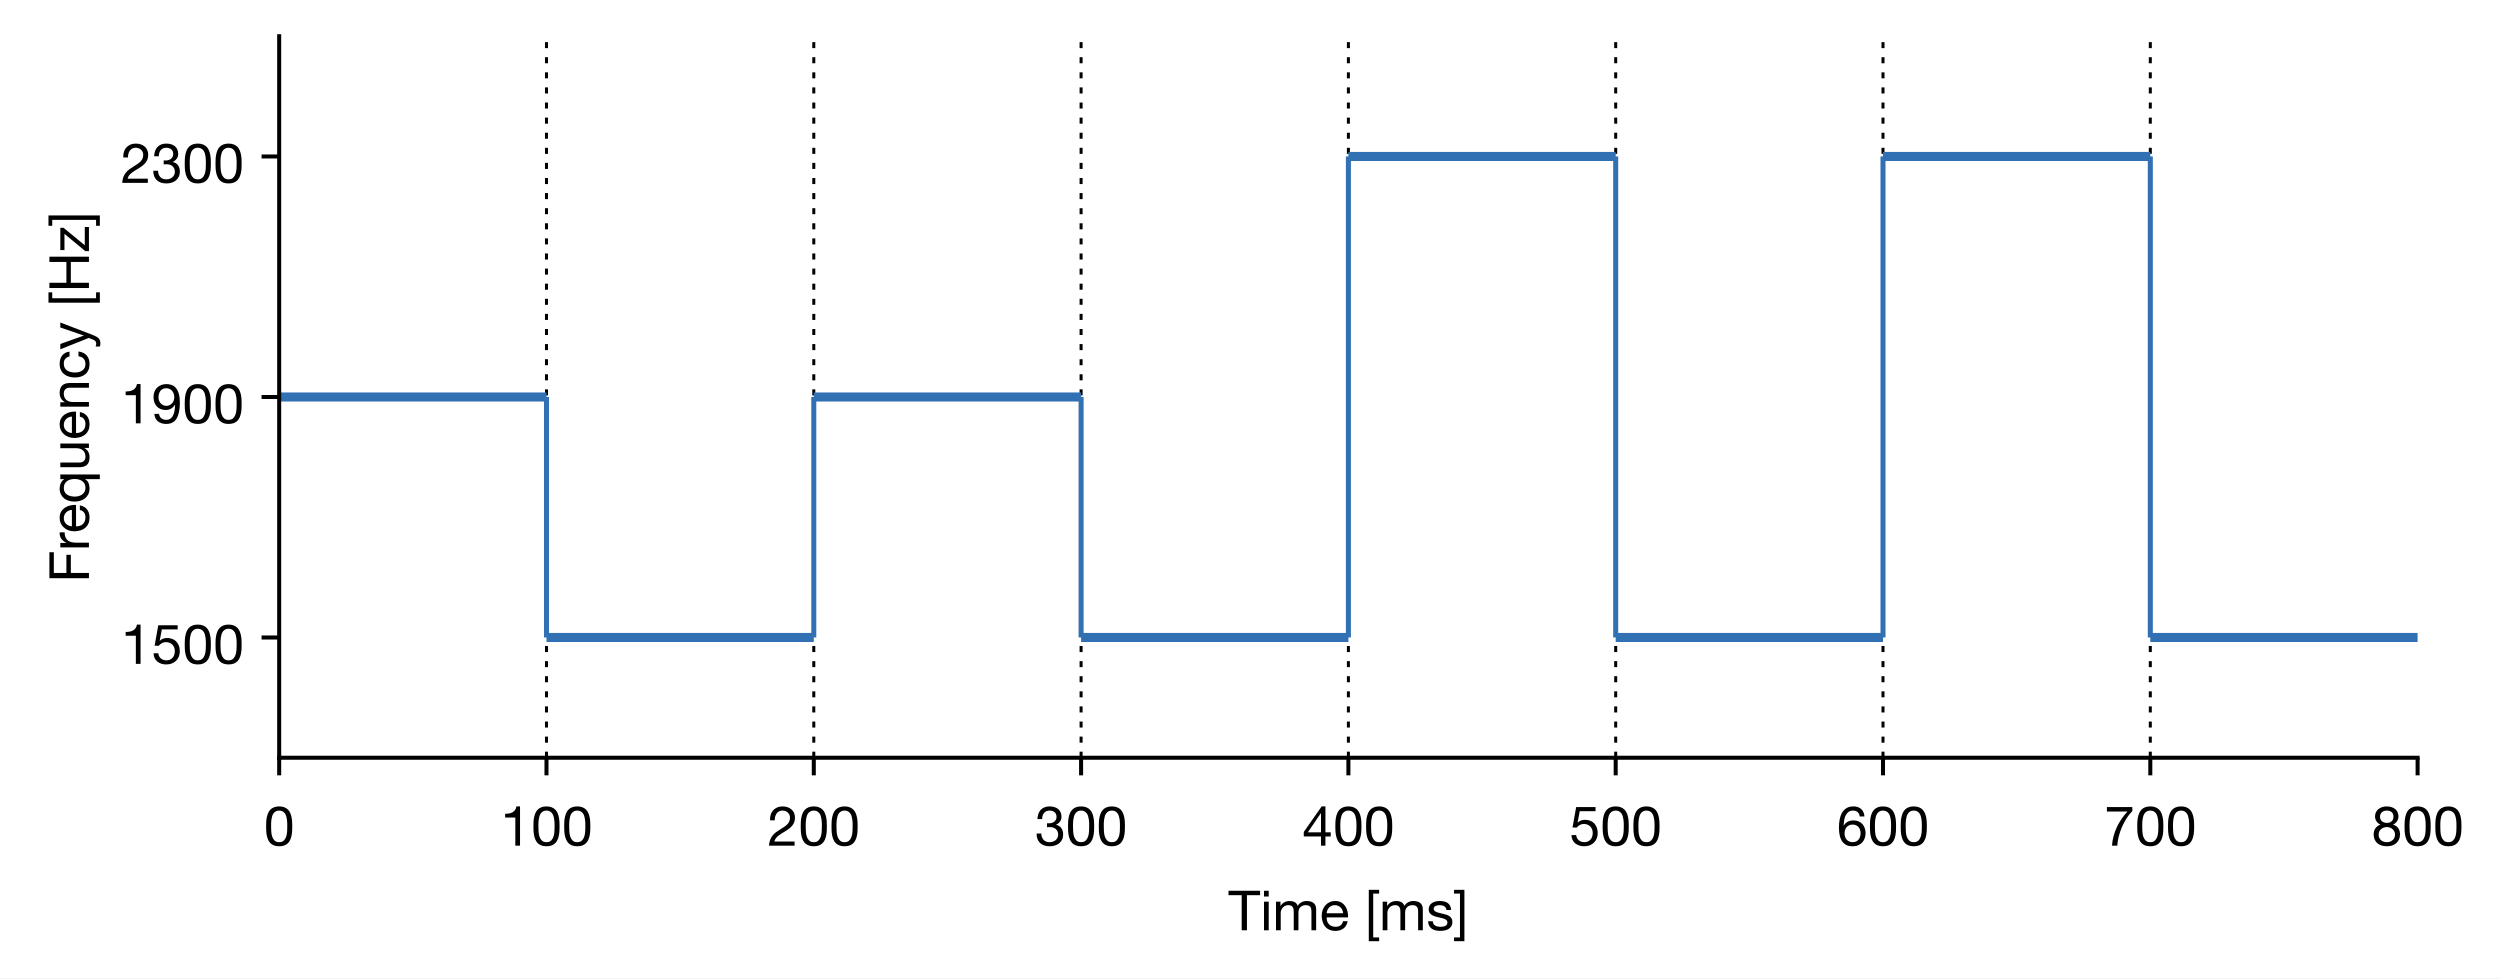
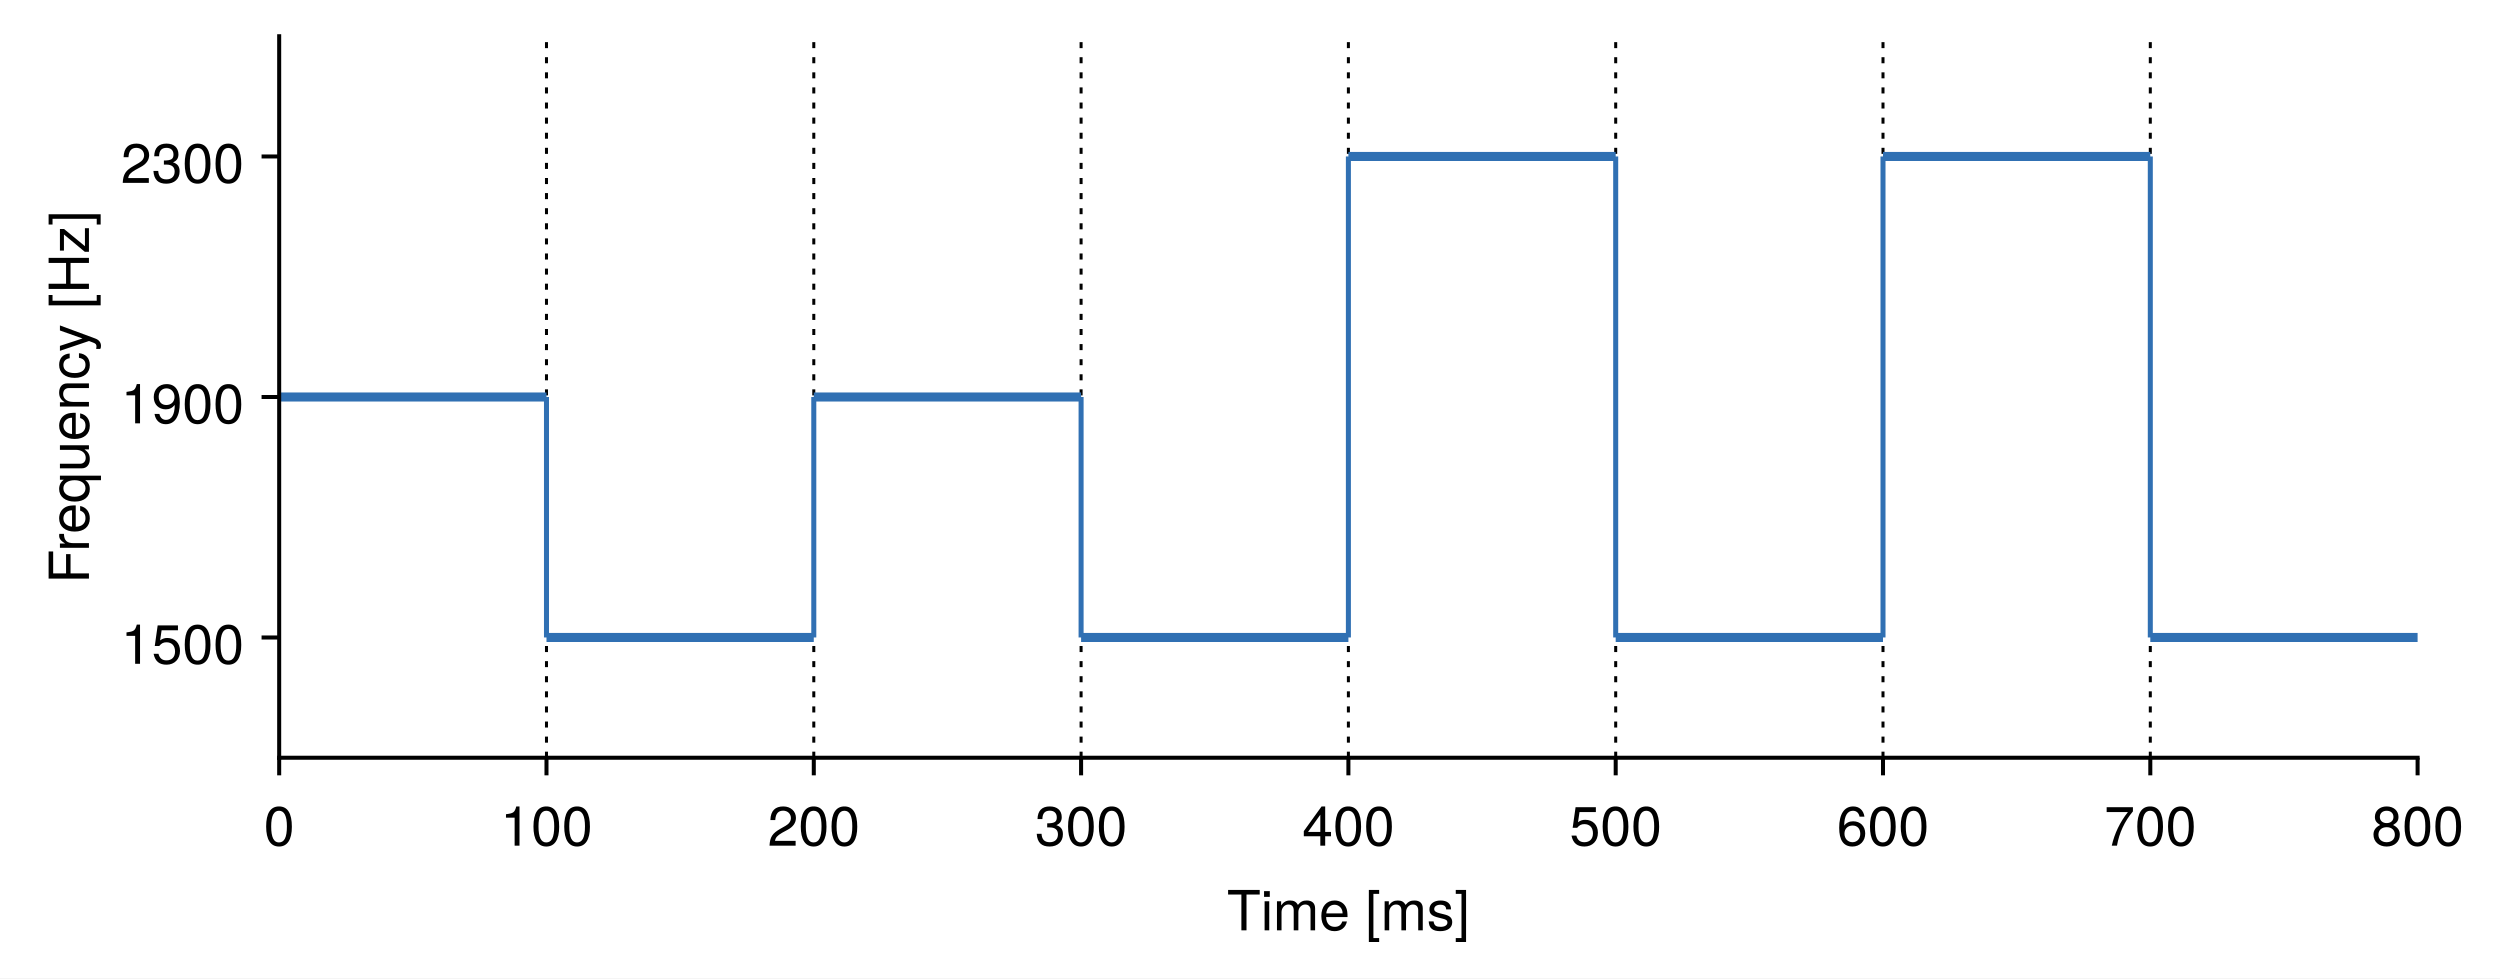
<svg xmlns="http://www.w3.org/2000/svg" xmlns:xlink="http://www.w3.org/1999/xlink" width="496.774pt" height="194.4pt" viewBox="0 0 496.774 194.4" version="1.1">
  <defs>
    <style type="text/css">*{stroke-linejoin: round; stroke-linecap: butt}</style>
  </defs>
  <g id="figure_1">
    <g id="patch_1">
      <path d="M 0 194.4  L 496.774 194.4  L 496.774 0  L 0 0  z " style="fill: #ffffff" />
    </g>
    <g id="axes_1">
      <g id="patch_2">
        <path d="M 55.476 150.57  L 480.401 150.57  L 480.401 7.2  L 55.476 7.2  z " style="fill: #ffffff" />
      </g>
      <g id="line2d_1">
-         <path d="M 108.592 150.57  L 108.592 7.2  " clip-path="url(#pcf4b2c0f9d)" style="fill: none; stroke-dasharray: 1.2,1.8; stroke-dashoffset: 0; stroke: #000000; stroke-width: 0.6" />
+         <path d="M 108.592 150.57  L 108.592 7.2  " clip-path="url(#p2ba6460ed9)" style="fill: none; stroke-dasharray: 1.2,1.8; stroke-dashoffset: 0; stroke: #000000; stroke-width: 0.6" />
      </g>
      <g id="line2d_2">
-         <path d="M 161.708 150.57  L 161.708 7.2  " clip-path="url(#pcf4b2c0f9d)" style="fill: none; stroke-dasharray: 1.2,1.8; stroke-dashoffset: 0; stroke: #000000; stroke-width: 0.6" />
+         <path d="M 161.708 150.57  L 161.708 7.2  " clip-path="url(#p2ba6460ed9)" style="fill: none; stroke-dasharray: 1.2,1.8; stroke-dashoffset: 0; stroke: #000000; stroke-width: 0.6" />
      </g>
      <g id="line2d_3">
-         <path d="M 214.823 150.57  L 214.823 7.2  " clip-path="url(#pcf4b2c0f9d)" style="fill: none; stroke-dasharray: 1.2,1.8; stroke-dashoffset: 0; stroke: #000000; stroke-width: 0.6" />
+         <path d="M 214.823 150.57  L 214.823 7.2  " clip-path="url(#p2ba6460ed9)" style="fill: none; stroke-dasharray: 1.2,1.8; stroke-dashoffset: 0; stroke: #000000; stroke-width: 0.6" />
      </g>
      <g id="line2d_4">
-         <path d="M 267.939 150.57  L 267.939 7.2  " clip-path="url(#pcf4b2c0f9d)" style="fill: none; stroke-dasharray: 1.2,1.8; stroke-dashoffset: 0; stroke: #000000; stroke-width: 0.6" />
+         <path d="M 267.939 150.57  L 267.939 7.2  " clip-path="url(#p2ba6460ed9)" style="fill: none; stroke-dasharray: 1.2,1.8; stroke-dashoffset: 0; stroke: #000000; stroke-width: 0.6" />
      </g>
      <g id="line2d_5">
-         <path d="M 321.054 150.57  L 321.054 7.2  " clip-path="url(#pcf4b2c0f9d)" style="fill: none; stroke-dasharray: 1.2,1.8; stroke-dashoffset: 0; stroke: #000000; stroke-width: 0.6" />
+         <path d="M 321.054 150.57  L 321.054 7.2  " clip-path="url(#p2ba6460ed9)" style="fill: none; stroke-dasharray: 1.2,1.8; stroke-dashoffset: 0; stroke: #000000; stroke-width: 0.6" />
      </g>
      <g id="line2d_6">
-         <path d="M 374.17 150.57  L 374.17 7.2  " clip-path="url(#pcf4b2c0f9d)" style="fill: none; stroke-dasharray: 1.2,1.8; stroke-dashoffset: 0; stroke: #000000; stroke-width: 0.6" />
+         <path d="M 374.17 150.57  L 374.17 7.2  " clip-path="url(#p2ba6460ed9)" style="fill: none; stroke-dasharray: 1.2,1.8; stroke-dashoffset: 0; stroke: #000000; stroke-width: 0.6" />
      </g>
      <g id="line2d_7">
-         <path d="M 427.286 150.57  L 427.286 7.2  " clip-path="url(#pcf4b2c0f9d)" style="fill: none; stroke-dasharray: 1.2,1.8; stroke-dashoffset: 0; stroke: #000000; stroke-width: 0.6" />
+         <path d="M 427.286 150.57  L 427.286 7.2  " clip-path="url(#p2ba6460ed9)" style="fill: none; stroke-dasharray: 1.2,1.8; stroke-dashoffset: 0; stroke: #000000; stroke-width: 0.6" />
      </g>
      <g id="matplotlib.axis_1">
        <g id="xtick_1">
          <g id="line2d_8">
            <defs>
-               <path id="ma310249033" d="M 0 0  L 0 3.5  " style="stroke: #000000; stroke-width: 0.8" />
+               <path id="m0daaf13fe9" d="M 0 0  L 0 3.5  " style="stroke: #000000; stroke-width: 0.8" />
            </defs>
            <g>
-               <use xlink:href="#ma310249033" x="55.476" y="150.57" style="stroke: #000000; stroke-width: 0.8" />
+               <use xlink:href="#m0daaf13fe9" x="55.476" y="150.57" style="stroke: #000000; stroke-width: 0.8" />
            </g>
          </g>
          <g id="text_1">
-             <g transform="translate(52.41859 168.042) scale(0.11 -0.11)">
-               <defs>
-                 <path id="HelveticaNeue-17" d="M 845 2234  Q 845 2400 848 2601  Q 851 2803 880 3004  Q 909 3206 963 3398  Q 1018 3590 1123 3734  Q 1229 3878 1389 3968  Q 1549 4058 1779 4058  Q 2010 4058 2170 3968  Q 2330 3878 2435 3734  Q 2541 3590 2595 3398  Q 2650 3206 2678 3004  Q 2707 2803 2710 2601  Q 2714 2400 2714 2234  Q 2714 1978 2698 1661  Q 2682 1344 2595 1065  Q 2509 787 2317 595  Q 2125 403 1779 403  Q 1434 403 1242 595  Q 1050 787 963 1065  Q 877 1344 861 1661  Q 845 1978 845 2234  z M 269 2227  Q 269 1978 281 1709  Q 294 1440 345 1184  Q 397 928 493 701  Q 589 474 755 301  Q 922 128 1174 29  Q 1427 -70 1779 -70  Q 2138 -70 2387 29  Q 2637 128 2803 301  Q 2970 474 3066 701  Q 3162 928 3213 1184  Q 3264 1440 3277 1709  Q 3290 1978 3290 2227  Q 3290 2477 3277 2745  Q 3264 3014 3213 3270  Q 3162 3526 3066 3756  Q 2970 3987 2803 4160  Q 2637 4333 2384 4435  Q 2131 4538 1779 4538  Q 1427 4538 1174 4435  Q 922 4333 755 4160  Q 589 3987 493 3756  Q 397 3526 345 3270  Q 294 3014 281 2745  Q 269 2477 269 2227  z " transform="scale(0.015625)" />
-               </defs>
-               <use xlink:href="#HelveticaNeue-17" />
-             </g>
+             <text style="font-size: 11px; font-family: 'Helvetica Neue'; text-anchor: middle" x="55.476" y="168.042" transform="rotate(-0 55.47625 168.042)">0</text>
          </g>
        </g>
        <g id="xtick_2">
          <g id="line2d_9">
            <g>
-               <use xlink:href="#ma310249033" x="108.592" y="150.57" style="stroke: #000000; stroke-width: 0.8" />
+               <use xlink:href="#m0daaf13fe9" x="108.592" y="150.57" style="stroke: #000000; stroke-width: 0.8" />
            </g>
          </g>
          <g id="text_2">
-             <g transform="translate(99.41891 168.042) scale(0.11 -0.11)">
-               <defs>
-                 <path id="HelveticaNeue-18" d="M 2278 0  L 2278 4538  L 1862 4538  Q 1818 4282 1696 4115  Q 1574 3949 1398 3853  Q 1222 3757 1004 3721  Q 787 3686 557 3686  L 557 3251  L 1734 3251  L 1734 0  L 2278 0  z " transform="scale(0.015625)" />
-               </defs>
-               <use xlink:href="#HelveticaNeue-18" />
-               <use xlink:href="#HelveticaNeue-17" transform="translate(55.59375 0)" />
-               <use xlink:href="#HelveticaNeue-17" transform="translate(111.1875 0)" />
-             </g>
+             <text style="font-size: 11px; font-family: 'Helvetica Neue'; text-anchor: middle" x="108.592" y="168.042" transform="rotate(-0 108.5919 168.042)">100</text>
          </g>
        </g>
        <g id="xtick_3">
          <g id="line2d_10">
            <g>
-               <use xlink:href="#ma310249033" x="161.708" y="150.57" style="stroke: #000000; stroke-width: 0.8" />
+               <use xlink:href="#m0daaf13fe9" x="161.708" y="150.57" style="stroke: #000000; stroke-width: 0.8" />
            </g>
          </g>
          <g id="text_3">
-             <g transform="translate(152.5345 168.042) scale(0.11 -0.11)">
-               <defs>
-                 <path id="HelveticaNeue-19" d="M 282 2931  L 826 2931  Q 819 3136 867 3337  Q 915 3539 1024 3699  Q 1133 3859 1302 3958  Q 1472 4058 1709 4058  Q 1888 4058 2048 4000  Q 2208 3942 2326 3833  Q 2445 3725 2515 3574  Q 2586 3424 2586 3238  Q 2586 3002 2512 2822  Q 2438 2643 2294 2489  Q 2150 2336 1932 2185  Q 1715 2035 1427 1856  Q 1190 1715 972 1555  Q 755 1395 582 1184  Q 410 973 298 688  Q 186 403 154 0  L 3117 0  L 3117 480  L 787 480  Q 826 691 950 854  Q 1075 1018 1251 1158  Q 1427 1299 1638 1424  Q 1850 1549 2061 1677  Q 2272 1811 2470 1958  Q 2669 2106 2822 2288  Q 2976 2470 3069 2700  Q 3162 2931 3162 3232  Q 3162 3552 3050 3795  Q 2938 4038 2746 4201  Q 2554 4365 2294 4451  Q 2035 4538 1741 4538  Q 1382 4538 1100 4416  Q 819 4294 630 4080  Q 442 3866 352 3571  Q 262 3277 282 2931  z " transform="scale(0.015625)" />
-               </defs>
-               <use xlink:href="#HelveticaNeue-19" />
-               <use xlink:href="#HelveticaNeue-17" transform="translate(55.59375 0)" />
-               <use xlink:href="#HelveticaNeue-17" transform="translate(111.1875 0)" />
-             </g>
+             <text style="font-size: 11px; font-family: 'Helvetica Neue'; text-anchor: middle" x="161.708" y="168.042" transform="rotate(-0 161.7075 168.042)">200</text>
          </g>
        </g>
        <g id="xtick_4">
          <g id="line2d_11">
            <g>
-               <use xlink:href="#ma310249033" x="214.823" y="150.57" style="stroke: #000000; stroke-width: 0.8" />
+               <use xlink:href="#m0daaf13fe9" x="214.823" y="150.57" style="stroke: #000000; stroke-width: 0.8" />
            </g>
          </g>
          <g id="text_4">
-             <g transform="translate(205.6502 168.042) scale(0.11 -0.11)">
-               <defs>
-                 <path id="HelveticaNeue-1a" d="M 1395 2592  L 1395 2131  Q 1549 2150 1722 2150  Q 1926 2150 2102 2096  Q 2278 2042 2406 1930  Q 2534 1818 2611 1654  Q 2688 1491 2688 1280  Q 2688 1075 2608 912  Q 2528 749 2393 637  Q 2259 525 2080 464  Q 1901 403 1702 403  Q 1235 403 992 681  Q 749 960 736 1402  L 192 1402  Q 186 1050 291 774  Q 397 499 595 310  Q 794 122 1075 26  Q 1357 -70 1702 -70  Q 2022 -70 2307 16  Q 2592 102 2803 275  Q 3014 448 3139 707  Q 3264 966 3264 1306  Q 3264 1715 3062 2016  Q 2861 2317 2445 2406  L 2445 2419  Q 2714 2541 2893 2777  Q 3072 3014 3072 3322  Q 3072 3635 2966 3865  Q 2861 4096 2675 4243  Q 2490 4390 2237 4464  Q 1984 4538 1690 4538  Q 1350 4538 1091 4429  Q 832 4320 659 4128  Q 486 3936 393 3667  Q 301 3398 288 3072  L 832 3072  Q 832 3270 883 3449  Q 934 3629 1040 3763  Q 1146 3898 1309 3978  Q 1472 4058 1690 4058  Q 2035 4058 2265 3875  Q 2496 3693 2496 3328  Q 2496 3149 2425 3008  Q 2355 2867 2236 2774  Q 2118 2682 1961 2634  Q 1805 2586 1632 2586  L 1517 2586  Q 1485 2586 1453 2586  Q 1427 2586 1395 2592  z " transform="scale(0.015625)" />
-               </defs>
-               <use xlink:href="#HelveticaNeue-1a" />
-               <use xlink:href="#HelveticaNeue-17" transform="translate(55.59375 0)" />
-               <use xlink:href="#HelveticaNeue-17" transform="translate(111.1875 0)" />
-             </g>
+             <text style="font-size: 11px; font-family: 'Helvetica Neue'; text-anchor: middle" x="214.823" y="168.042" transform="rotate(-0 214.8231 168.042)">300</text>
          </g>
        </g>
        <g id="xtick_5">
          <g id="line2d_12">
            <g>
-               <use xlink:href="#ma310249033" x="267.939" y="150.57" style="stroke: #000000; stroke-width: 0.8" />
+               <use xlink:href="#m0daaf13fe9" x="267.939" y="150.57" style="stroke: #000000; stroke-width: 0.8" />
            </g>
          </g>
          <g id="text_5">
-             <g transform="translate(258.7658 168.042) scale(0.11 -0.11)">
-               <defs>
-                 <path id="HelveticaNeue-1b" d="M 2170 1542  L 646 1542  L 2157 3763  L 2170 3763  L 2170 1542  z M 2682 1542  L 2682 4538  L 2246 4538  L 179 1587  L 179 1062  L 2170 1062  L 2170 0  L 2682 0  L 2682 1062  L 3296 1062  L 3296 1542  L 2682 1542  z " transform="scale(0.015625)" />
-               </defs>
-               <use xlink:href="#HelveticaNeue-1b" />
-               <use xlink:href="#HelveticaNeue-17" transform="translate(55.59375 0)" />
-               <use xlink:href="#HelveticaNeue-17" transform="translate(111.1875 0)" />
-             </g>
+             <text style="font-size: 11px; font-family: 'Helvetica Neue'; text-anchor: middle" x="267.939" y="168.042" transform="rotate(-0 267.9388 168.042)">400</text>
          </g>
        </g>
        <g id="xtick_6">
          <g id="line2d_13">
            <g>
-               <use xlink:href="#ma310249033" x="321.054" y="150.57" style="stroke: #000000; stroke-width: 0.8" />
+               <use xlink:href="#m0daaf13fe9" x="321.054" y="150.57" style="stroke: #000000; stroke-width: 0.8" />
            </g>
          </g>
          <g id="text_6">
-             <g transform="translate(311.8814 168.042) scale(0.11 -0.11)">
-               <defs>
-                 <path id="HelveticaNeue-1c" d="M 3008 3981  L 3008 4461  L 768 4461  L 346 2106  L 813 2080  Q 973 2272 1181 2390  Q 1389 2509 1658 2509  Q 1888 2509 2077 2432  Q 2266 2355 2400 2217  Q 2534 2080 2608 1891  Q 2682 1702 2682 1478  Q 2682 1210 2605 1008  Q 2528 806 2397 672  Q 2266 538 2090 470  Q 1914 403 1722 403  Q 1517 403 1347 464  Q 1178 525 1053 637  Q 928 749 854 899  Q 781 1050 768 1222  L 224 1222  Q 230 915 345 672  Q 461 429 659 265  Q 858 102 1117 16  Q 1376 -70 1670 -70  Q 2067 -70 2364 54  Q 2662 179 2860 390  Q 3059 602 3158 874  Q 3258 1146 3258 1434  Q 3258 1824 3142 2115  Q 3027 2406 2828 2601  Q 2630 2797 2361 2893  Q 2093 2989 1792 2989  Q 1562 2989 1328 2909  Q 1094 2829 947 2662  L 934 2675  L 1178 3981  L 3008 3981  z " transform="scale(0.015625)" />
-               </defs>
-               <use xlink:href="#HelveticaNeue-1c" />
-               <use xlink:href="#HelveticaNeue-17" transform="translate(55.59375 0)" />
-               <use xlink:href="#HelveticaNeue-17" transform="translate(111.1875 0)" />
-             </g>
+             <text style="font-size: 11px; font-family: 'Helvetica Neue'; text-anchor: middle" x="321.054" y="168.042" transform="rotate(-0 321.0544 168.042)">500</text>
          </g>
        </g>
        <g id="xtick_7">
          <g id="line2d_14">
            <g>
-               <use xlink:href="#ma310249033" x="374.17" y="150.57" style="stroke: #000000; stroke-width: 0.8" />
+               <use xlink:href="#m0daaf13fe9" x="374.17" y="150.57" style="stroke: #000000; stroke-width: 0.8" />
            </g>
          </g>
          <g id="text_7">
-             <g transform="translate(364.997 168.042) scale(0.11 -0.11)">
-               <defs>
-                 <path id="HelveticaNeue-1d" d="M 2650 3379  L 3194 3379  Q 3142 3942 2809 4240  Q 2477 4538 1914 4538  Q 1427 4538 1107 4333  Q 787 4128 595 3789  Q 403 3450 323 3011  Q 243 2573 243 2106  Q 243 1747 297 1363  Q 352 979 518 659  Q 685 339 992 134  Q 1299 -70 1805 -70  Q 2234 -70 2525 74  Q 2816 218 2992 438  Q 3168 659 3245 928  Q 3322 1197 3322 1446  Q 3322 1760 3226 2029  Q 3130 2298 2954 2496  Q 2778 2694 2518 2806  Q 2259 2918 1933 2918  Q 1562 2918 1277 2777  Q 992 2637 800 2323  L 787 2336  Q 794 2598 838 2899  Q 883 3200 1001 3459  Q 1120 3718 1331 3888  Q 1542 4058 1888 4058  Q 2214 4058 2412 3872  Q 2611 3686 2650 3379  z M 1830 2438  Q 2061 2438 2233 2355  Q 2406 2272 2521 2134  Q 2637 1997 2691 1808  Q 2746 1619 2746 1408  Q 2746 1210 2685 1027  Q 2624 845 2509 704  Q 2394 563 2224 483  Q 2054 403 1830 403  Q 1606 403 1430 483  Q 1254 563 1136 697  Q 1018 832 954 1017  Q 890 1203 890 1414  Q 890 1626 950 1814  Q 1011 2003 1132 2140  Q 1254 2278 1427 2358  Q 1600 2438 1830 2438  z " transform="scale(0.015625)" />
-               </defs>
-               <use xlink:href="#HelveticaNeue-1d" />
-               <use xlink:href="#HelveticaNeue-17" transform="translate(55.59375 0)" />
-               <use xlink:href="#HelveticaNeue-17" transform="translate(111.1875 0)" />
-             </g>
+             <text style="font-size: 11px; font-family: 'Helvetica Neue'; text-anchor: middle" x="374.17" y="168.042" transform="rotate(-0 374.17 168.042)">600</text>
          </g>
        </g>
        <g id="xtick_8">
          <g id="line2d_15">
            <g>
-               <use xlink:href="#ma310249033" x="427.286" y="150.57" style="stroke: #000000; stroke-width: 0.8" />
+               <use xlink:href="#m0daaf13fe9" x="427.286" y="150.57" style="stroke: #000000; stroke-width: 0.8" />
            </g>
          </g>
          <g id="text_8">
-             <g transform="translate(418.1127 168.042) scale(0.11 -0.11)">
-               <defs>
-                 <path id="HelveticaNeue-1e" d="M 3258 3994  L 3258 4461  L 320 4461  L 320 3949  L 2701 3949  Q 2342 3571 2032 3123  Q 1722 2675 1485 2172  Q 1248 1670 1097 1123  Q 947 576 909 0  L 1517 0  Q 1549 531 1696 1094  Q 1843 1658 2076 2189  Q 2310 2720 2611 3187  Q 2912 3654 3258 3994  z " transform="scale(0.015625)" />
-               </defs>
-               <use xlink:href="#HelveticaNeue-1e" />
-               <use xlink:href="#HelveticaNeue-17" transform="translate(55.59375 0)" />
-               <use xlink:href="#HelveticaNeue-17" transform="translate(111.1875 0)" />
-             </g>
+             <text style="font-size: 11px; font-family: 'Helvetica Neue'; text-anchor: middle" x="427.286" y="168.042" transform="rotate(-0 427.2856 168.042)">700</text>
          </g>
        </g>
        <g id="xtick_9">
          <g id="line2d_16">
            <g>
-               <use xlink:href="#ma310249033" x="480.401" y="150.57" style="stroke: #000000; stroke-width: 0.8" />
+               <use xlink:href="#m0daaf13fe9" x="480.401" y="150.57" style="stroke: #000000; stroke-width: 0.8" />
            </g>
          </g>
          <g id="text_9">
-             <g transform="translate(471.2283 168.042) scale(0.11 -0.11)">
-               <defs>
-                 <path id="HelveticaNeue-1f" d="M 992 3360  Q 992 3533 1056 3661  Q 1120 3789 1225 3878  Q 1331 3968 1478 4013  Q 1626 4058 1786 4058  Q 2118 4058 2332 3882  Q 2547 3706 2547 3360  Q 2547 3014 2336 2822  Q 2125 2630 1798 2630  Q 1632 2630 1485 2675  Q 1338 2720 1229 2809  Q 1120 2899 1056 3036  Q 992 3174 992 3360  z M 416 3379  Q 416 3072 589 2813  Q 762 2554 1050 2438  Q 666 2304 461 2006  Q 256 1709 256 1306  Q 256 960 374 701  Q 493 442 701 269  Q 909 96 1190 13  Q 1472 -70 1798 -70  Q 2112 -70 2387 19  Q 2662 109 2864 285  Q 3066 461 3184 717  Q 3302 973 3302 1306  Q 3302 1728 3104 2019  Q 2906 2310 2496 2438  Q 2784 2566 2953 2819  Q 3123 3072 3123 3379  Q 3123 3597 3046 3805  Q 2970 4013 2806 4176  Q 2643 4339 2380 4438  Q 2118 4538 1747 4538  Q 1485 4538 1245 4461  Q 1005 4384 819 4237  Q 634 4090 525 3875  Q 416 3661 416 3379  z M 832 1280  Q 832 1478 905 1638  Q 979 1798 1110 1913  Q 1242 2029 1418 2089  Q 1594 2150 1792 2150  Q 1984 2150 2153 2083  Q 2323 2016 2451 1901  Q 2579 1786 2652 1629  Q 2726 1472 2726 1286  Q 2726 1094 2659 934  Q 2592 774 2467 656  Q 2342 538 2172 470  Q 2003 403 1798 403  Q 1376 403 1104 636  Q 832 870 832 1280  z " transform="scale(0.015625)" />
-               </defs>
-               <use xlink:href="#HelveticaNeue-1f" />
-               <use xlink:href="#HelveticaNeue-17" transform="translate(55.59375 0)" />
-               <use xlink:href="#HelveticaNeue-17" transform="translate(111.1875 0)" />
-             </g>
+             <text style="font-size: 11px; font-family: 'Helvetica Neue'; text-anchor: middle" x="480.401" y="168.042" transform="rotate(-0 480.4013 168.042)">800</text>
          </g>
        </g>
        <g id="text_10">
-           <g transform="translate(244.0954 184.857) scale(0.11 -0.11)">
-             <defs>
-               <path id="HelveticaNeue-3b" d="M 1536 4058  L 1536 0  L 2144 0  L 2144 4058  L 3667 4058  L 3667 4570  L 13 4570  L 13 4058  L 1536 4058  z " transform="scale(0.015625)" />
-               <path id="HelveticaNeue-50" d="M 986 3904  L 986 4570  L 442 4570  L 442 3904  L 986 3904  z M 442 3309  L 442 0  L 986 0  L 986 3309  L 442 3309  z " transform="scale(0.015625)" />
-               <path id="HelveticaNeue-54" d="M 410 3309  L 410 0  L 954 0  L 954 2061  Q 954 2157 1002 2301  Q 1050 2445 1155 2579  Q 1261 2714 1430 2810  Q 1600 2906 1837 2906  Q 2022 2906 2140 2851  Q 2259 2797 2329 2697  Q 2400 2598 2429 2464  Q 2458 2330 2458 2170  L 2458 0  L 3002 0  L 3002 2061  Q 3002 2445 3232 2675  Q 3462 2906 3866 2906  Q 4064 2906 4189 2848  Q 4314 2790 4384 2691  Q 4454 2592 4480 2457  Q 4506 2323 4506 2170  L 4506 0  L 5050 0  L 5050 2426  Q 5050 2682 4970 2864  Q 4890 3046 4746 3161  Q 4602 3277 4400 3331  Q 4198 3386 3949 3386  Q 3622 3386 3350 3238  Q 3078 3091 2912 2822  Q 2810 3130 2560 3258  Q 2310 3386 2003 3386  Q 1306 3386 934 2822  L 922 2822  L 922 3309  L 410 3309  z " transform="scale(0.015625)" />
-               <path id="HelveticaNeue-4c" d="M 2707 1971  L 806 1971  Q 819 2163 889 2332  Q 960 2502 1081 2630  Q 1203 2758 1372 2832  Q 1542 2906 1754 2906  Q 1958 2906 2128 2832  Q 2298 2758 2422 2633  Q 2547 2509 2620 2336  Q 2694 2163 2707 1971  z M 3232 1050  L 2694 1050  Q 2624 723 2403 563  Q 2182 403 1837 403  Q 1568 403 1369 492  Q 1171 582 1043 732  Q 915 883 857 1078  Q 800 1274 806 1491  L 3283 1491  Q 3296 1792 3229 2125  Q 3162 2458 2986 2739  Q 2810 3021 2518 3203  Q 2227 3386 1786 3386  Q 1446 3386 1161 3258  Q 877 3130 669 2899  Q 461 2669 345 2355  Q 230 2042 230 1664  Q 243 1286 342 966  Q 442 646 640 416  Q 838 186 1129 58  Q 1421 -70 1818 -70  Q 2381 -70 2752 211  Q 3123 493 3232 1050  z " transform="scale(0.015625)" />
-               <path id="HelveticaNeue-3" transform="scale(0.015625)" />
-               <path id="HelveticaNeue-42" d="M 1658 4243  L 1658 4678  L 461 4678  L 461 -1261  L 1658 -1261  L 1658 -826  L 973 -826  L 973 4243  L 1658 4243  z " transform="scale(0.015625)" />
-               <path id="HelveticaNeue-5a" d="M 742 1043  L 198 1043  Q 211 736 326 521  Q 442 307 634 176  Q 826 45 1075 -12  Q 1325 -70 1600 -70  Q 1850 -70 2102 -22  Q 2355 26 2556 147  Q 2758 269 2883 467  Q 3008 666 3008 966  Q 3008 1203 2915 1363  Q 2822 1523 2672 1628  Q 2522 1734 2326 1798  Q 2131 1862 1926 1907  Q 1734 1952 1542 1993  Q 1350 2035 1196 2096  Q 1043 2157 944 2249  Q 845 2342 845 2483  Q 845 2611 909 2691  Q 973 2771 1075 2819  Q 1178 2867 1302 2886  Q 1427 2906 1549 2906  Q 1683 2906 1814 2877  Q 1946 2848 2054 2784  Q 2163 2720 2233 2614  Q 2304 2509 2317 2349  L 2861 2349  Q 2842 2650 2733 2851  Q 2624 3053 2441 3171  Q 2259 3290 2022 3338  Q 1786 3386 1504 3386  Q 1286 3386 1065 3331  Q 845 3277 669 3165  Q 493 3053 381 2873  Q 269 2694 269 2445  Q 269 2125 429 1945  Q 589 1766 829 1667  Q 1069 1568 1350 1513  Q 1632 1459 1872 1392  Q 2112 1325 2272 1216  Q 2432 1107 2432 896  Q 2432 742 2355 643  Q 2278 544 2160 493  Q 2042 442 1901 422  Q 1760 403 1632 403  Q 1466 403 1309 435  Q 1152 467 1027 540  Q 902 614 825 739  Q 749 864 742 1043  z " transform="scale(0.015625)" />
-               <path id="HelveticaNeue-44" d="M 0 -826  L 0 -1261  L 1197 -1261  L 1197 4678  L 0 4678  L 0 4243  L 685 4243  L 685 -826  L 0 -826  z " transform="scale(0.015625)" />
-             </defs>
-             <use xlink:href="#HelveticaNeue-3b" />
-             <use xlink:href="#HelveticaNeue-50" transform="translate(57.40625 0)" />
-             <use xlink:href="#HelveticaNeue-54" transform="translate(79.60938 0)" />
-             <use xlink:href="#HelveticaNeue-4c" transform="translate(164.9062 0)" />
-             <use xlink:href="#HelveticaNeue-3" transform="translate(218.6094 0)" />
-             <use xlink:href="#HelveticaNeue-42" transform="translate(246.4062 0)" />
-             <use xlink:href="#HelveticaNeue-54" transform="translate(272.3125 0)" />
-             <use xlink:href="#HelveticaNeue-5a" transform="translate(357.6094 0)" />
-             <use xlink:href="#HelveticaNeue-44" transform="translate(407.6094 0)" />
-           </g>
+           <text style="font-size: 11px; font-family: 'Helvetica Neue'; text-anchor: middle" x="267.939" y="184.857" transform="rotate(-0 267.9388 184.857)">Time [ms]</text>
        </g>
      </g>
      <g id="matplotlib.axis_2">
        <g id="ytick_1">
          <g id="line2d_17">
            <defs>
-               <path id="m46895d06ba" d="M 0 0  L -3.5 0  " style="stroke: #000000; stroke-width: 0.8" />
+               <path id="m0d58a10dcb" d="M 0 0  L -3.5 0  " style="stroke: #000000; stroke-width: 0.8" />
            </defs>
            <g>
-               <use xlink:href="#m46895d06ba" x="55.476" y="126.675" style="stroke: #000000; stroke-width: 0.8" />
+               <use xlink:href="#m0d58a10dcb" x="55.476" y="126.675" style="stroke: #000000; stroke-width: 0.8" />
            </g>
          </g>
          <g id="text_11">
-             <g transform="translate(24.015 131.911) scale(0.11 -0.11)">
-               <use xlink:href="#HelveticaNeue-18" />
-               <use xlink:href="#HelveticaNeue-1c" transform="translate(55.59375 0)" />
-               <use xlink:href="#HelveticaNeue-17" transform="translate(111.1875 0)" />
-               <use xlink:href="#HelveticaNeue-17" transform="translate(166.7812 0)" />
-             </g>
+             <text style="font-size: 11px; font-family: 'Helvetica Neue'; text-anchor: end" x="48.476" y="131.911" transform="rotate(-0 48.47625 131.911)">1500</text>
          </g>
        </g>
        <g id="ytick_2">
          <g id="line2d_18">
            <g>
-               <use xlink:href="#m46895d06ba" x="55.476" y="78.885" style="stroke: #000000; stroke-width: 0.8" />
+               <use xlink:href="#m0d58a10dcb" x="55.476" y="78.885" style="stroke: #000000; stroke-width: 0.8" />
            </g>
          </g>
          <g id="text_12">
-             <g transform="translate(24.015 84.121) scale(0.11 -0.11)">
-               <defs>
-                 <path id="HelveticaNeue-20" d="M 858 1094  L 314 1094  Q 365 506 742 218  Q 1120 -70 1690 -70  Q 2515 -70 2889 560  Q 3264 1190 3264 2368  Q 3264 3014 3139 3433  Q 3014 3853 2803 4096  Q 2592 4339 2310 4438  Q 2029 4538 1709 4538  Q 1382 4538 1107 4429  Q 832 4320 633 4125  Q 435 3930 326 3658  Q 218 3386 218 3059  Q 218 2726 310 2444  Q 403 2163 585 1964  Q 768 1766 1037 1654  Q 1306 1542 1651 1542  Q 1984 1542 2265 1712  Q 2547 1882 2701 2170  L 2714 2157  Q 2688 1267 2438 835  Q 2189 403 1690 403  Q 1363 403 1126 582  Q 890 762 858 1094  z M 2618 3021  Q 2618 2822 2554 2640  Q 2490 2458 2368 2320  Q 2246 2182 2073 2102  Q 1901 2022 1690 2022  Q 1491 2022 1328 2102  Q 1165 2182 1046 2316  Q 928 2451 861 2624  Q 794 2797 794 2982  Q 794 3194 842 3386  Q 890 3578 995 3728  Q 1101 3878 1270 3968  Q 1440 4058 1683 4058  Q 1914 4058 2086 3974  Q 2259 3891 2377 3747  Q 2496 3603 2557 3417  Q 2618 3232 2618 3021  z " transform="scale(0.015625)" />
-               </defs>
-               <use xlink:href="#HelveticaNeue-18" />
-               <use xlink:href="#HelveticaNeue-20" transform="translate(55.59375 0)" />
-               <use xlink:href="#HelveticaNeue-17" transform="translate(111.1875 0)" />
-               <use xlink:href="#HelveticaNeue-17" transform="translate(166.7812 0)" />
-             </g>
+             <text style="font-size: 11px; font-family: 'Helvetica Neue'; text-anchor: end" x="48.476" y="84.121" transform="rotate(-0 48.47625 84.121)">1900</text>
          </g>
        </g>
        <g id="ytick_3">
          <g id="line2d_19">
            <g>
-               <use xlink:href="#m46895d06ba" x="55.476" y="31.095" style="stroke: #000000; stroke-width: 0.8" />
+               <use xlink:href="#m0d58a10dcb" x="55.476" y="31.095" style="stroke: #000000; stroke-width: 0.8" />
            </g>
          </g>
          <g id="text_13">
-             <g transform="translate(24.015 36.331) scale(0.11 -0.11)">
-               <use xlink:href="#HelveticaNeue-19" />
-               <use xlink:href="#HelveticaNeue-1a" transform="translate(55.59375 0)" />
-               <use xlink:href="#HelveticaNeue-17" transform="translate(111.1875 0)" />
-               <use xlink:href="#HelveticaNeue-17" transform="translate(166.7812 0)" />
-             </g>
+             <text style="font-size: 11px; font-family: 'Helvetica Neue'; text-anchor: end" x="48.476" y="36.331" transform="rotate(-0 48.47625 36.331)">2300</text>
          </g>
        </g>
        <g id="text_14">
-           <g transform="translate(17.672 115.7522) rotate(-90) scale(0.11 -0.11)">
-             <defs>
-               <path id="HelveticaNeue-2d" d="M 499 4570  L 499 0  L 1107 0  L 1107 2093  L 3206 2093  L 3206 2605  L 1107 2605  L 1107 4058  L 3501 4058  L 3501 4570  L 499 4570  z " transform="scale(0.015625)" />
-               <path id="HelveticaNeue-59" d="M 390 3309  L 390 0  L 934 0  L 934 1472  Q 934 1792 998 2038  Q 1062 2285 1203 2457  Q 1344 2630 1574 2720  Q 1805 2810 2131 2810  L 2131 3386  Q 1690 3398 1402 3206  Q 1114 3014 915 2611  L 902 2611  L 902 3309  L 390 3309  z " transform="scale(0.015625)" />
-               <path id="HelveticaNeue-58" d="M 806 1626  Q 806 1869 857 2099  Q 909 2330 1024 2509  Q 1139 2688 1331 2797  Q 1523 2906 1798 2906  Q 2080 2906 2278 2800  Q 2477 2694 2601 2521  Q 2726 2349 2784 2121  Q 2842 1894 2842 1651  Q 2842 1421 2787 1197  Q 2733 973 2611 797  Q 2490 621 2298 512  Q 2106 403 1830 403  Q 1568 403 1373 505  Q 1178 608 1053 781  Q 928 954 867 1174  Q 806 1395 806 1626  z M 3366 -1261  L 3366 3309  L 2822 3309  L 2822 2867  L 2810 2867  Q 2720 3014 2589 3113  Q 2458 3213 2310 3273  Q 2163 3334 2016 3360  Q 1869 3386 1741 3386  Q 1363 3386 1078 3248  Q 794 3110 605 2876  Q 416 2643 323 2329  Q 230 2016 230 1664  Q 230 1312 326 998  Q 422 685 611 448  Q 800 211 1085 70  Q 1370 -70 1754 -70  Q 2099 -70 2387 51  Q 2675 173 2810 448  L 2822 448  L 2822 -1261  L 3366 -1261  z " transform="scale(0.015625)" />
-               <path id="HelveticaNeue-5c" d="M 3149 0  L 3149 3309  L 2605 3309  L 2605 1440  Q 2605 1216 2544 1027  Q 2483 838 2361 697  Q 2240 557 2057 480  Q 1875 403 1626 403  Q 1312 403 1133 582  Q 954 762 954 1069  L 954 3309  L 410 3309  L 410 1133  Q 410 864 464 643  Q 518 422 652 262  Q 787 102 1004 16  Q 1222 -70 1549 -70  Q 1914 -70 2182 74  Q 2451 218 2624 525  L 2637 525  L 2637 0  L 3149 0  z " transform="scale(0.015625)" />
-               <path id="HelveticaNeue-55" d="M 410 3309  L 410 0  L 954 0  L 954 1869  Q 954 2093 1014 2281  Q 1075 2470 1196 2611  Q 1318 2752 1500 2829  Q 1683 2906 1933 2906  Q 2246 2906 2425 2726  Q 2605 2547 2605 2240  L 2605 0  L 3149 0  L 3149 2176  Q 3149 2445 3094 2665  Q 3040 2886 2905 3046  Q 2771 3206 2553 3296  Q 2336 3386 2010 3386  Q 1274 3386 934 2784  L 922 2784  L 922 3309  L 410 3309  z " transform="scale(0.015625)" />
-               <path id="HelveticaNeue-4a" d="M 2656 2246  L 3219 2246  Q 3187 2541 3065 2755  Q 2944 2970 2755 3110  Q 2566 3251 2320 3318  Q 2074 3386 1792 3386  Q 1402 3386 1107 3248  Q 813 3110 617 2870  Q 422 2630 326 2307  Q 230 1984 230 1613  Q 230 1242 329 931  Q 429 621 624 397  Q 819 173 1110 51  Q 1402 -70 1779 -70  Q 2413 -70 2781 262  Q 3149 595 3238 1210  L 2682 1210  Q 2630 826 2403 614  Q 2176 403 1773 403  Q 1517 403 1331 505  Q 1146 608 1030 777  Q 915 947 860 1164  Q 806 1382 806 1613  Q 806 1862 857 2096  Q 909 2330 1027 2509  Q 1146 2688 1344 2797  Q 1542 2906 1837 2906  Q 2182 2906 2387 2733  Q 2592 2560 2656 2246  z " transform="scale(0.015625)" />
-               <path id="HelveticaNeue-60" d="M 1709 -442  Q 1613 -685 1520 -851  Q 1427 -1018 1315 -1123  Q 1203 -1229 1065 -1277  Q 928 -1325 749 -1325  Q 653 -1325 557 -1312  Q 461 -1299 371 -1267  L 371 -768  Q 442 -800 534 -822  Q 627 -845 691 -845  Q 858 -845 970 -765  Q 1082 -685 1139 -538  L 1363 19  L 51 3309  L 666 3309  L 1632 602  L 1645 602  L 2573 3309  L 3149 3309  L 1709 -442  z " transform="scale(0.015625)" />
-               <path id="HelveticaNeue-2f" d="M 499 4570  L 499 0  L 1107 0  L 1107 2093  L 3514 2093  L 3514 0  L 4122 0  L 4122 4570  L 3514 4570  L 3514 2605  L 1107 2605  L 1107 4570  L 499 4570  z " transform="scale(0.015625)" />
-               <path id="HelveticaNeue-61" d="M 141 416  L 141 0  L 2931 0  L 2931 480  L 819 480  L 2842 2938  L 2842 3309  L 269 3309  L 269 2829  L 2138 2829  L 141 416  z " transform="scale(0.015625)" />
-             </defs>
-             <use xlink:href="#HelveticaNeue-2d" />
-             <use xlink:href="#HelveticaNeue-59" transform="translate(57.40625 0)" />
-             <use xlink:href="#HelveticaNeue-4c" transform="translate(88.90625 0)" />
-             <use xlink:href="#HelveticaNeue-58" transform="translate(142.6094 0)" />
-             <use xlink:href="#HelveticaNeue-5c" transform="translate(201.9062 0)" />
-             <use xlink:href="#HelveticaNeue-4c" transform="translate(257.5 0)" />
-             <use xlink:href="#HelveticaNeue-55" transform="translate(311.2031 0)" />
-             <use xlink:href="#HelveticaNeue-4a" transform="translate(366.7969 0)" />
-             <use xlink:href="#HelveticaNeue-60" transform="translate(420.5 0)" />
-             <use xlink:href="#HelveticaNeue-3" transform="translate(470.5 0)" />
-             <use xlink:href="#HelveticaNeue-42" transform="translate(498.2969 0)" />
-             <use xlink:href="#HelveticaNeue-2f" transform="translate(524.2031 0)" />
-             <use xlink:href="#HelveticaNeue-61" transform="translate(596.4062 0)" />
-             <use xlink:href="#HelveticaNeue-44" transform="translate(644.4062 0)" />
-           </g>
+           <text style="font-size: 11px; font-family: 'Helvetica Neue'; text-anchor: middle" x="17.672" y="78.885" transform="rotate(-90 17.672 78.885)">Frequency [Hz]</text>
        </g>
      </g>
      <g id="LineCollection_1">
-         <path d="M 55.476 78.885  L 108.592 78.885  " clip-path="url(#pcf4b2c0f9d)" style="fill: none; stroke: #3070b3; stroke-width: 1.8" />
+         <path d="M 55.476 78.885  L 108.592 78.885  " clip-path="url(#p2ba6460ed9)" style="fill: none; stroke: #3070b3; stroke-width: 1.8" />
      </g>
      <g id="LineCollection_2">
-         <path d="M 108.592 126.675  L 161.708 126.675  " clip-path="url(#pcf4b2c0f9d)" style="fill: none; stroke: #3070b3; stroke-width: 1.8" />
+         <path d="M 108.592 126.675  L 161.708 126.675  " clip-path="url(#p2ba6460ed9)" style="fill: none; stroke: #3070b3; stroke-width: 1.8" />
      </g>
      <g id="LineCollection_3">
-         <path d="M 108.592 78.885  L 108.592 126.675  " clip-path="url(#pcf4b2c0f9d)" style="fill: none; stroke: #3070b3" />
+         <path d="M 108.592 78.885  L 108.592 126.675  " clip-path="url(#p2ba6460ed9)" style="fill: none; stroke: #3070b3" />
      </g>
      <g id="LineCollection_4">
-         <path d="M 161.708 78.885  L 214.823 78.885  " clip-path="url(#pcf4b2c0f9d)" style="fill: none; stroke: #3070b3; stroke-width: 1.8" />
+         <path d="M 161.708 78.885  L 214.823 78.885  " clip-path="url(#p2ba6460ed9)" style="fill: none; stroke: #3070b3; stroke-width: 1.8" />
      </g>
      <g id="LineCollection_5">
-         <path d="M 161.708 126.675  L 161.708 78.885  " clip-path="url(#pcf4b2c0f9d)" style="fill: none; stroke: #3070b3" />
+         <path d="M 161.708 126.675  L 161.708 78.885  " clip-path="url(#p2ba6460ed9)" style="fill: none; stroke: #3070b3" />
      </g>
      <g id="LineCollection_6">
-         <path d="M 214.823 126.675  L 267.939 126.675  " clip-path="url(#pcf4b2c0f9d)" style="fill: none; stroke: #3070b3; stroke-width: 1.8" />
+         <path d="M 214.823 126.675  L 267.939 126.675  " clip-path="url(#p2ba6460ed9)" style="fill: none; stroke: #3070b3; stroke-width: 1.8" />
      </g>
      <g id="LineCollection_7">
-         <path d="M 214.823 78.885  L 214.823 126.675  " clip-path="url(#pcf4b2c0f9d)" style="fill: none; stroke: #3070b3" />
+         <path d="M 214.823 78.885  L 214.823 126.675  " clip-path="url(#p2ba6460ed9)" style="fill: none; stroke: #3070b3" />
      </g>
      <g id="LineCollection_8">
-         <path d="M 267.939 31.095  L 321.054 31.095  " clip-path="url(#pcf4b2c0f9d)" style="fill: none; stroke: #3070b3; stroke-width: 1.8" />
+         <path d="M 267.939 31.095  L 321.054 31.095  " clip-path="url(#p2ba6460ed9)" style="fill: none; stroke: #3070b3; stroke-width: 1.8" />
      </g>
      <g id="LineCollection_9">
-         <path d="M 267.939 126.675  L 267.939 31.095  " clip-path="url(#pcf4b2c0f9d)" style="fill: none; stroke: #3070b3" />
+         <path d="M 267.939 126.675  L 267.939 31.095  " clip-path="url(#p2ba6460ed9)" style="fill: none; stroke: #3070b3" />
      </g>
      <g id="LineCollection_10">
-         <path d="M 321.054 126.675  L 374.17 126.675  " clip-path="url(#pcf4b2c0f9d)" style="fill: none; stroke: #3070b3; stroke-width: 1.8" />
+         <path d="M 321.054 126.675  L 374.17 126.675  " clip-path="url(#p2ba6460ed9)" style="fill: none; stroke: #3070b3; stroke-width: 1.8" />
      </g>
      <g id="LineCollection_11">
-         <path d="M 321.054 31.095  L 321.054 126.675  " clip-path="url(#pcf4b2c0f9d)" style="fill: none; stroke: #3070b3" />
+         <path d="M 321.054 31.095  L 321.054 126.675  " clip-path="url(#p2ba6460ed9)" style="fill: none; stroke: #3070b3" />
      </g>
      <g id="LineCollection_12">
-         <path d="M 374.17 31.095  L 427.286 31.095  " clip-path="url(#pcf4b2c0f9d)" style="fill: none; stroke: #3070b3; stroke-width: 1.8" />
+         <path d="M 374.17 31.095  L 427.286 31.095  " clip-path="url(#p2ba6460ed9)" style="fill: none; stroke: #3070b3; stroke-width: 1.8" />
      </g>
      <g id="LineCollection_13">
-         <path d="M 374.17 126.675  L 374.17 31.095  " clip-path="url(#pcf4b2c0f9d)" style="fill: none; stroke: #3070b3" />
+         <path d="M 374.17 126.675  L 374.17 31.095  " clip-path="url(#p2ba6460ed9)" style="fill: none; stroke: #3070b3" />
      </g>
      <g id="LineCollection_14">
-         <path d="M 427.286 126.675  L 480.401 126.675  " clip-path="url(#pcf4b2c0f9d)" style="fill: none; stroke: #3070b3; stroke-width: 1.8" />
+         <path d="M 427.286 126.675  L 480.401 126.675  " clip-path="url(#p2ba6460ed9)" style="fill: none; stroke: #3070b3; stroke-width: 1.8" />
      </g>
      <g id="LineCollection_15">
-         <path d="M 427.286 31.095  L 427.286 126.675  " clip-path="url(#pcf4b2c0f9d)" style="fill: none; stroke: #3070b3" />
+         <path d="M 427.286 31.095  L 427.286 126.675  " clip-path="url(#p2ba6460ed9)" style="fill: none; stroke: #3070b3" />
      </g>
      <g id="patch_3">
        <path d="M 55.476 150.57  L 55.476 7.2  " style="fill: none; stroke: #000000; stroke-width: 0.8; stroke-linejoin: miter; stroke-linecap: square" />
      </g>
      <g id="patch_4">
        <path d="M 55.476 150.57  L 480.401 150.57  " style="fill: none; stroke: #000000; stroke-width: 0.8; stroke-linejoin: miter; stroke-linecap: square" />
      </g>
    </g>
  </g>
  <defs>
-     <clipPath id="pcf4b2c0f9d">
+     <clipPath id="p2ba6460ed9">
      <rect x="55.476" y="7.2" width="424.925" height="143.37" />
    </clipPath>
  </defs>
</svg>
